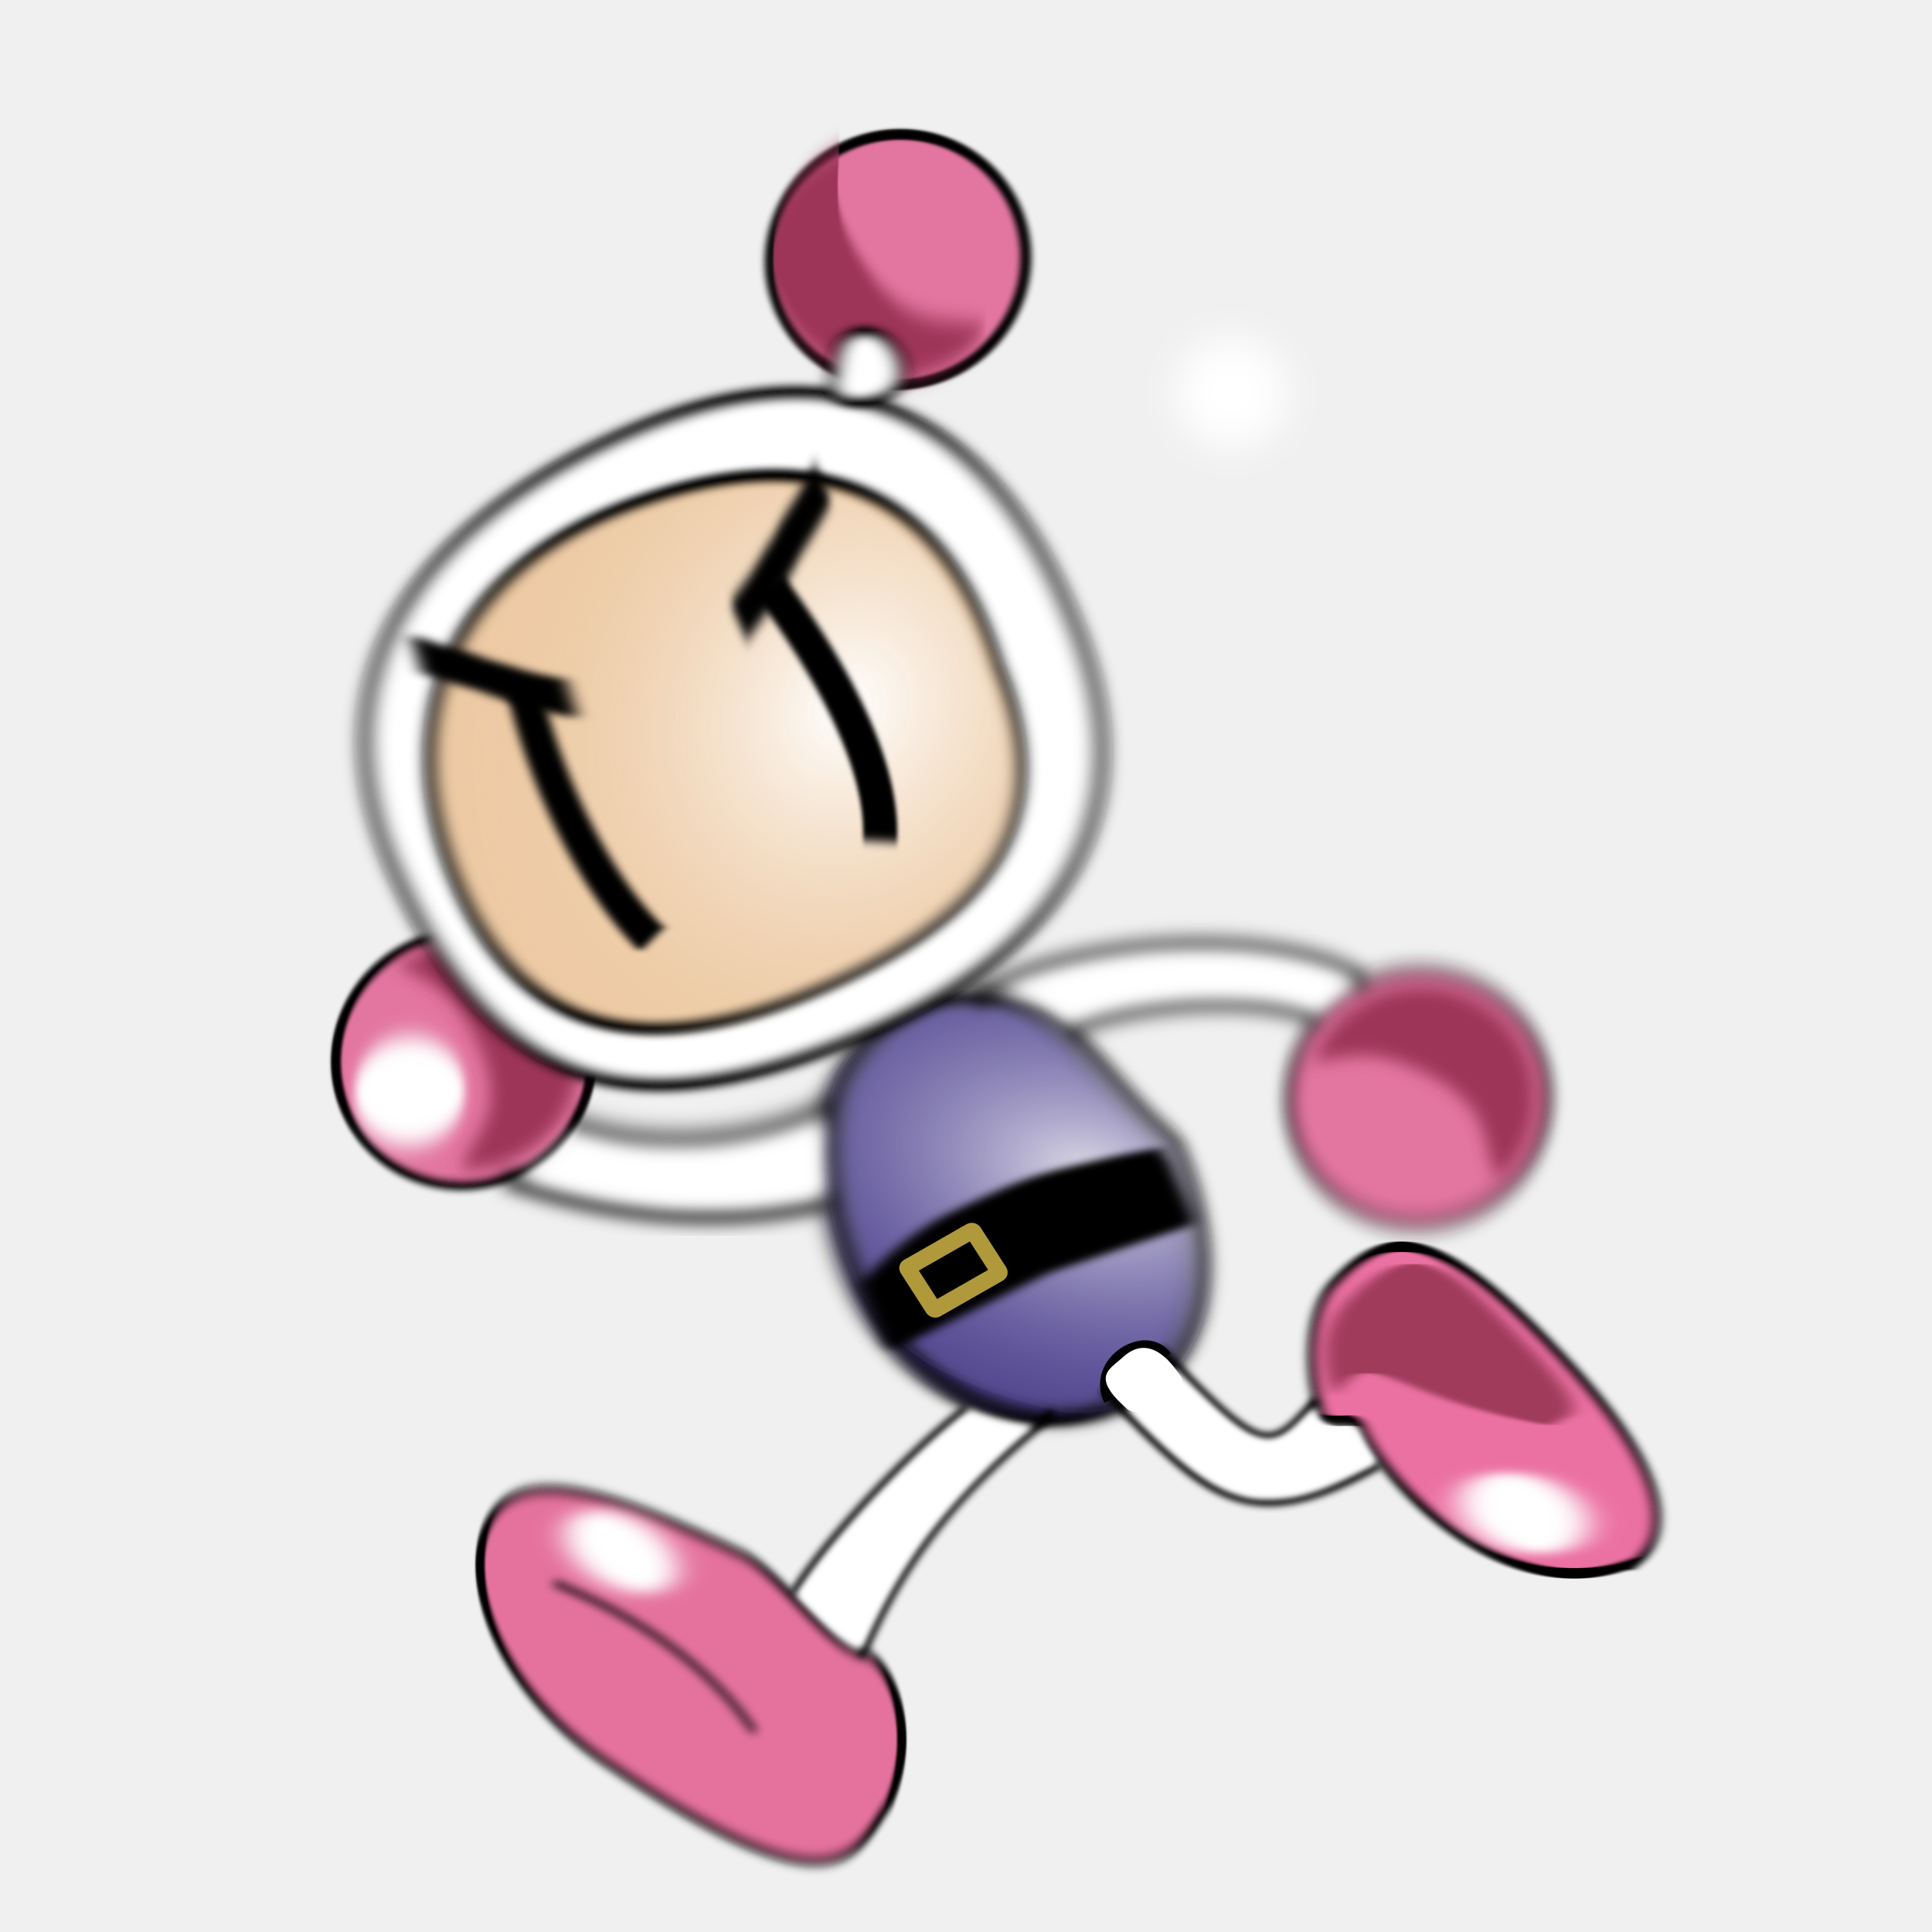
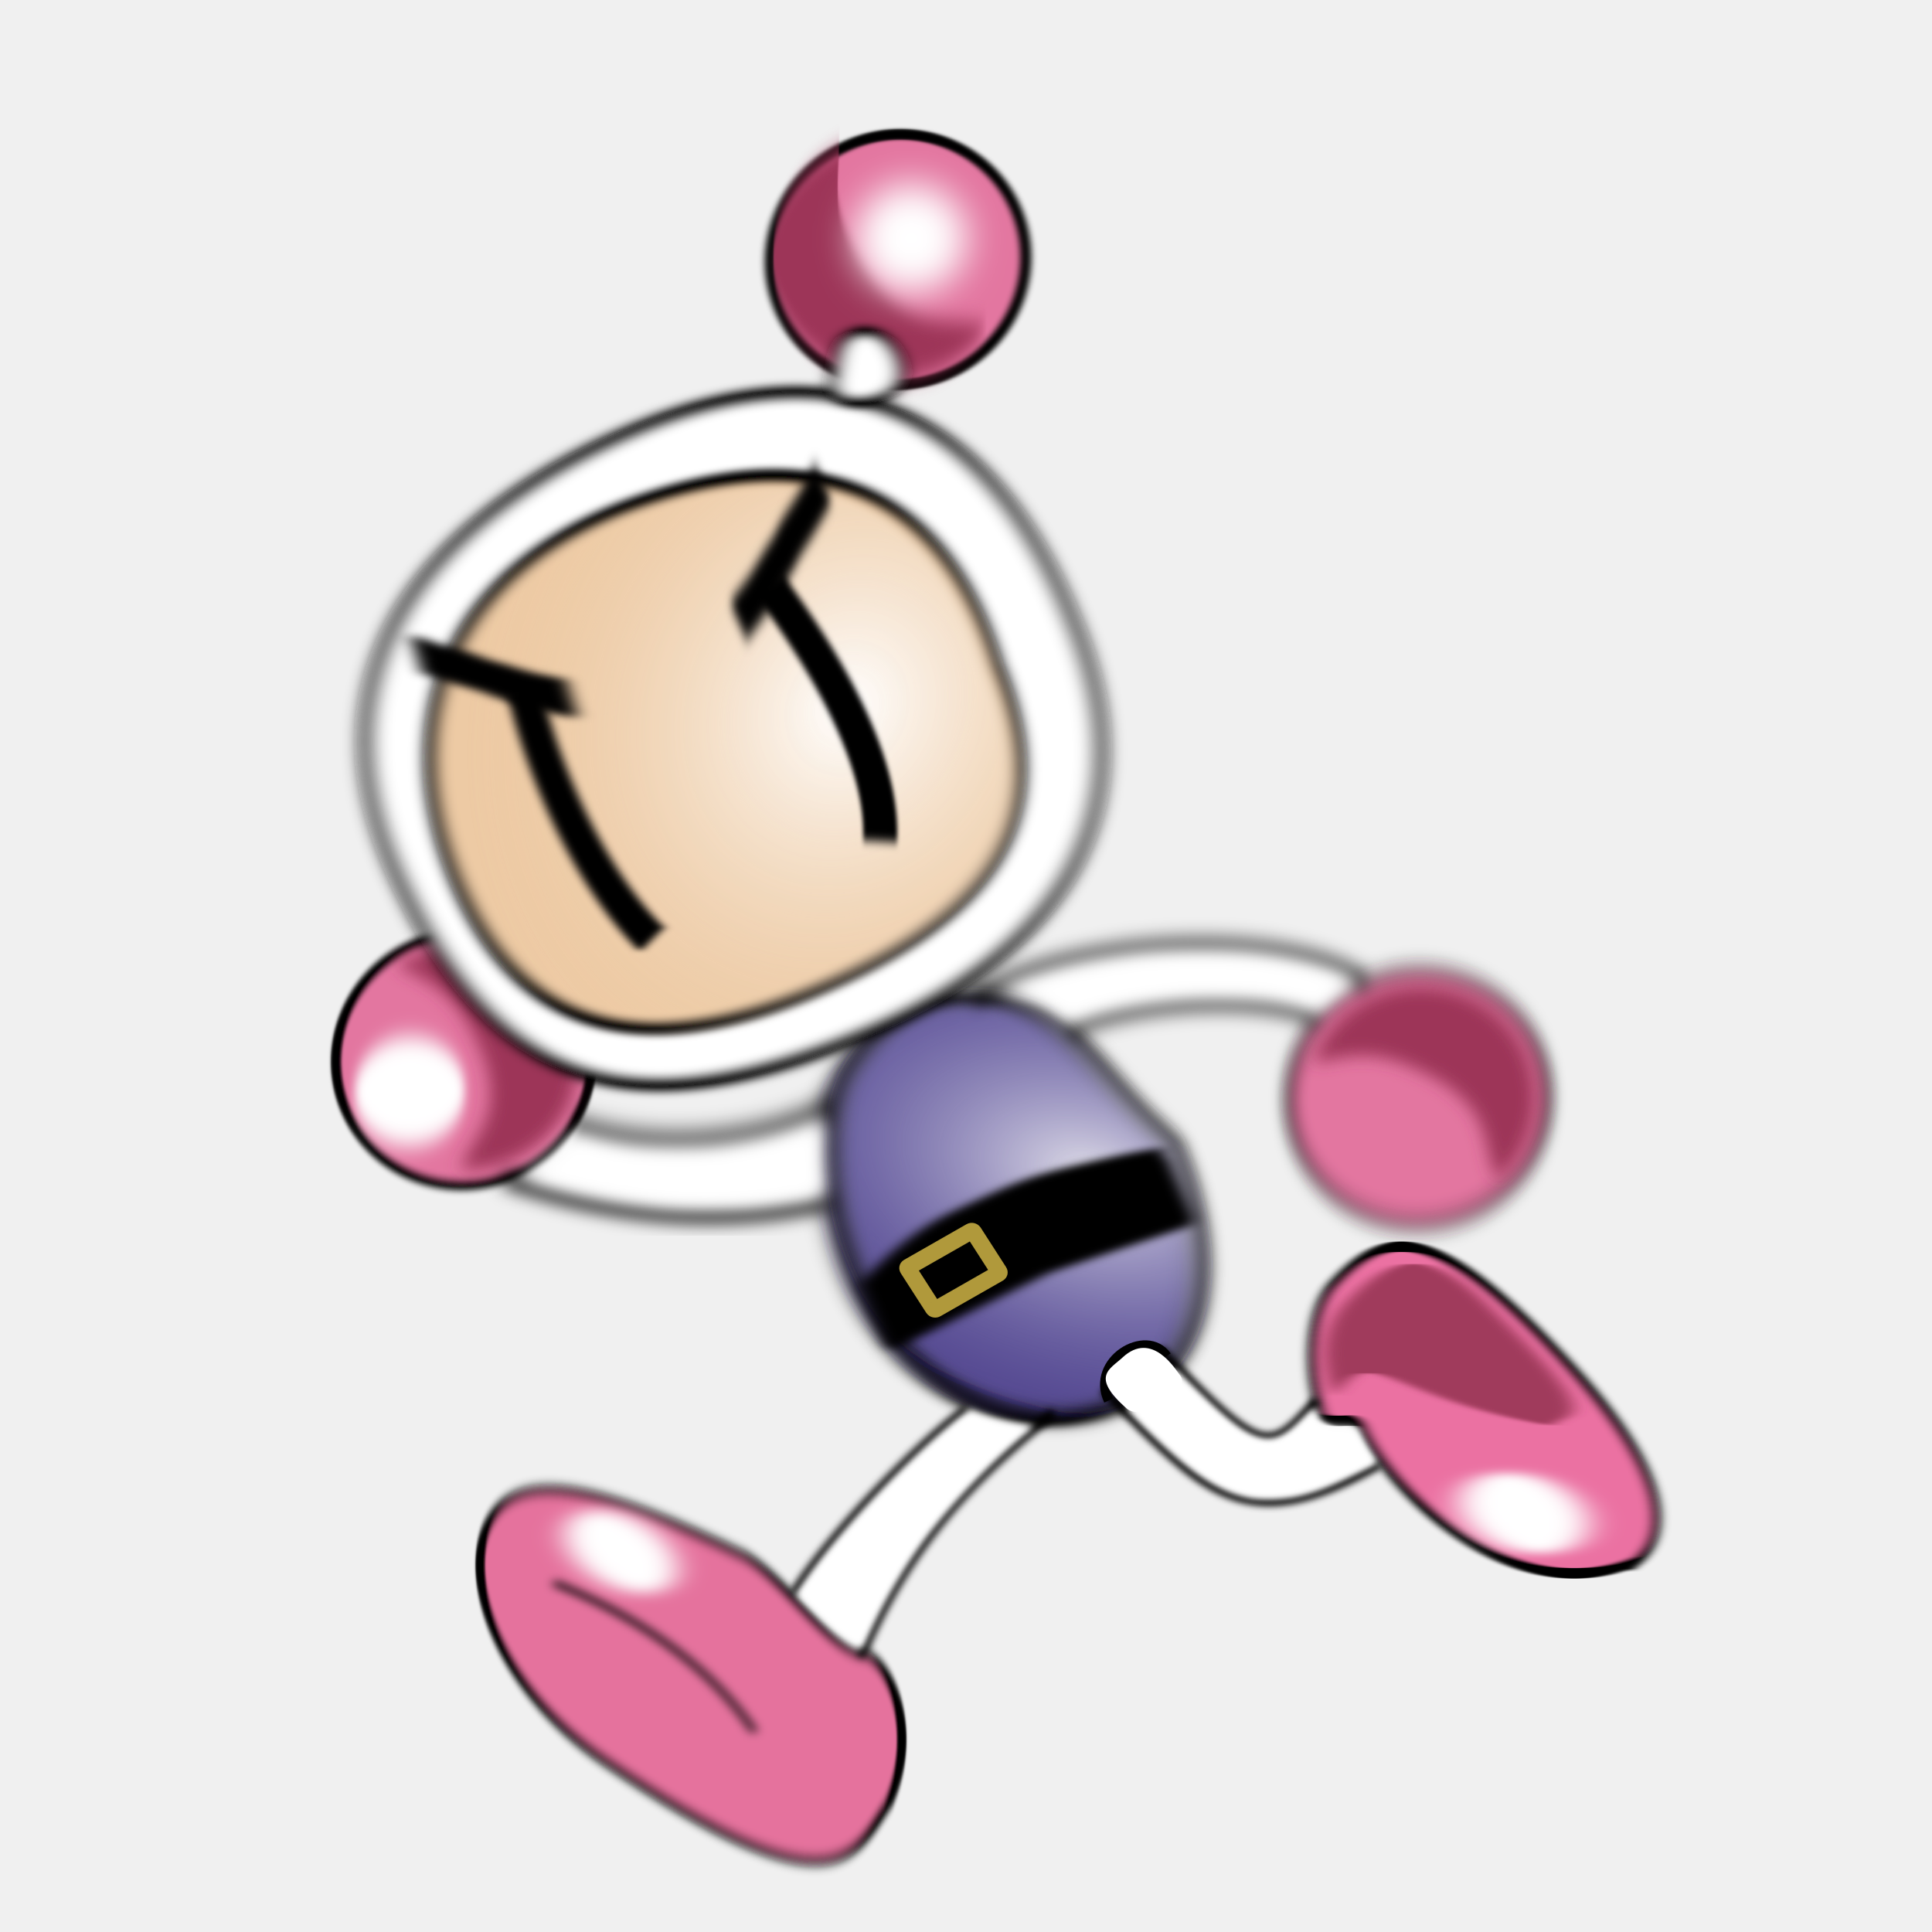
<svg xmlns="http://www.w3.org/2000/svg" xmlns:xlink="http://www.w3.org/1999/xlink" width="1000" height="1000" id="svg2" version="1.1">
  <defs id="defs4">
    <linearGradient id="linearGradient4253">
      <stop style="stop-color:#ffffff;stop-opacity:1" offset="0" id="stop4255" />
      <stop style="stop-color:#edcaa4;stop-opacity:0;" offset="1" id="stop4257" />
    </linearGradient>
    <linearGradient id="linearGradient4186">
      <stop style="stop-color:#f9f9f9;stop-opacity:0.845" offset="0" id="stop4188" />
      <stop style="stop-color:#807aba;stop-opacity:0;" offset="1" id="stop4190" />
    </linearGradient>
    <linearGradient id="linearGradient3873">
      <stop style="stop-color:#a94466;stop-opacity:1;" offset="0" id="stop3875" />
      <stop style="stop-color:#e4749f;stop-opacity:1" offset="1" id="stop3877" />
    </linearGradient>
    <radialGradient xlink:href="#linearGradient3873" id="radialGradient3879" cx="407.097" cy="617.589" fx="407.097" fy="617.589" r="306.125" gradientTransform="matrix(0.3063343,-0.541307,0.4530065,0.2563636,5.520523,727.2564)" gradientUnits="userSpaceOnUse" />
    <filter id="filter4072" x="-0.197" width="1.394" y="-0.178" height="1.357">
      <feGaussianBlur stdDeviation="4.602" id="feGaussianBlur4074" />
    </filter>
    <filter color-interpolation-filters="sRGB" id="filter4072-7" x="-0.197" width="1.394" y="-0.178" height="1.357">
      <feGaussianBlur stdDeviation="4.602" id="feGaussianBlur4074-5" />
    </filter>
    <filter id="filter4153">
      <feGaussianBlur stdDeviation="3.003" id="feGaussianBlur4155" />
    </filter>
    <radialGradient xlink:href="#linearGradient4186" id="radialGradient4192" cx="592.58" cy="573.171" fx="592.58" fy="573.171" r="67.287" gradientTransform="matrix(2.760862,0.8224559,-0.5363054,1.736483,-764.8724,-822.3343)" gradientUnits="userSpaceOnUse" />
    <filter id="filter4204" x="-0.038" width="1.077" y="-0.196" height="1.393">
      <feGaussianBlur stdDeviation="2.067" id="feGaussianBlur4206" />
    </filter>
    <filter id="filter4239">
      <feGaussianBlur stdDeviation="2.418" id="feGaussianBlur4241" />
    </filter>
    <radialGradient xlink:href="#linearGradient4253" id="radialGradient4259" cx="610.492" cy="479.802" fx="610.492" fy="479.802" r="136.882" gradientTransform="matrix(1.003227,-0.8993651,0.7786773,0.868595,-639.4899,581.705)" gradientUnits="userSpaceOnUse" />
    <filter id="filter4324" x="-0.117" width="1.234" y="-0.11" height="1.221">
      <feGaussianBlur stdDeviation="2.82" id="feGaussianBlur4326" />
    </filter>
    <filter id="filter4346" x="-0.267" width="1.534" y="-0.034" height="1.068">
      <feGaussianBlur stdDeviation="1.721" id="feGaussianBlur4348" />
    </filter>
    <filter color-interpolation-filters="sRGB" id="filter3936-0">
      <feGaussianBlur stdDeviation="1.057" id="feGaussianBlur3938-9" />
    </filter>
    <filter color-interpolation-filters="sRGB" id="filter3977-0">
      <feGaussianBlur stdDeviation="7.678" id="feGaussianBlur3979-9" />
    </filter>
    <filter color-interpolation-filters="sRGB" id="filter3867-9" x="-0.4" width="1.799" y="-0.41" height="1.821">
      <feGaussianBlur stdDeviation="17.837" id="feGaussianBlur3869-8" />
    </filter>
    <filter id="filter4552" x="-0.213" width="1.426" y="-0.213" height="1.426">
      <feGaussianBlur stdDeviation="2.677" id="feGaussianBlur4554" />
    </filter>
-     <filter id="filter4739">
-       <feGaussianBlur stdDeviation="1.379" id="feGaussianBlur4741" />
-     </filter>
    <filter id="filter4770">
      <feGaussianBlur stdDeviation="3.003" id="feGaussianBlur4772" />
-     </filter>
-     <filter color-interpolation-filters="sRGB" id="filter3683-0-8" x="-0.086" width="1.172" y="-0.198" height="1.396">
-       <feGaussianBlur stdDeviation="6.496" id="feGaussianBlur3685-1-6" />
-     </filter>
-     <filter color-interpolation-filters="sRGB" id="filter3740-0" x="-0.069" width="1.138" y="-0.158" height="1.317">
-       <feGaussianBlur stdDeviation="5.196" id="feGaussianBlur3742-1" />
    </filter>
    <filter id="filter3665-9" x="-0.25" width="1.5" y="-0.25" height="1.5" color-interpolation-filters="sRGB">
      <feGaussianBlur id="feGaussianBlur3667-5" result="result8" stdDeviation="5" />
      <feComposite id="feComposite3669-6" in2="result8" in="result8" operator="xor" result="result6" />
      <feDisplacementMap id="feDisplacementMap3671-6" in2="result6" result="result4" scale="100" yChannelSelector="A" xChannelSelector="A" in="result8" />
      <feComposite k4="0" k3="0" k2="0" id="feComposite3673-5" in2="result4" k1="1" in="result4" operator="arithmetic" result="result2" />
      <feComposite id="feComposite3675-5" in2="result8" operator="in" in="result2" result="fbSourceGraphic" />
-     </filter>
-     <filter color-interpolation-filters="sRGB" id="filter3683-9" x="-0.086" width="1.172" y="-0.198" height="1.396">
-       <feGaussianBlur stdDeviation="6.496" id="feGaussianBlur3685-3" />
    </filter>
    <linearGradient id="linearGradient2862-1">
      <stop style="stop-color:#cccccc;stop-opacity:1;" offset="0" id="stop2864-8" />
      <stop style="stop-color:#000000;stop-opacity:1" offset="1" id="stop2866-8" />
    </linearGradient>
    <linearGradient id="linearGradient3714">
      <stop style="stop-color:#e6e6e6;stop-opacity:1;" offset="0" id="stop3716" />
      <stop style="stop-color:#000000;stop-opacity:1" offset="1" id="stop3718" />
    </linearGradient>
    <linearGradient id="linearGradient3727">
      <stop style="stop-color:#ffffff;stop-opacity:1;" offset="0" id="stop3729" />
      <stop style="stop-color:#ffffff;stop-opacity:0;" offset="1" id="stop3731" />
    </linearGradient>
    <linearGradient xlink:href="#linearGradient2862-1" id="linearGradient5474" gradientUnits="userSpaceOnUse" gradientTransform="matrix(0.2775035,0,0,0.2775035,647.3988,-276.5454)" x1="510.79" y1="-269.706" x2="712.008" y2="-303.294" />
    <linearGradient xlink:href="#linearGradient3727" id="linearGradient5476" gradientUnits="userSpaceOnUse" gradientTransform="matrix(0.1933357,0,0,0.1588646,425.8682,271.1507)" x1="614.286" y1="21.85" x2="614.286" y2="772.409" />
    <radialGradient xlink:href="#linearGradient3714" id="radialGradient5478" gradientUnits="userSpaceOnUse" gradientTransform="matrix(0.4259319,0.6678521,-0.8559556,0.4897255,520.0713,-85.16546)" cx="404.224" cy="336.488" fx="404.224" fy="336.488" r="351.429" />
-     <filter id="filter5480">
-       <feGaussianBlur stdDeviation="17.101" id="feGaussianBlur5482" />
-     </filter>
-     <filter id="filter5488">
-       <feGaussianBlur stdDeviation="1.093" id="feGaussianBlur5490" />
-     </filter>
-     <filter id="filter5492">
-       <feGaussianBlur stdDeviation="1.407" id="feGaussianBlur5494" />
-     </filter>
    <filter id="filter3827">
      <feGaussianBlur stdDeviation="2.634" id="feGaussianBlur3829" />
    </filter>
    <filter color-interpolation-filters="sRGB" id="filter4346-7" x="-0.267" width="1.534" y="-0.034" height="1.068">
      <feGaussianBlur stdDeviation="1.721" id="feGaussianBlur4348-2" />
    </filter>
    <filter color-interpolation-filters="sRGB" id="filter4324-3" x="-0.117" width="1.234" y="-0.11" height="1.221">
      <feGaussianBlur stdDeviation="2.82" id="feGaussianBlur4326-3" />
    </filter>
    <filter id="filter4380">
      <feGaussianBlur stdDeviation="4.352" id="feGaussianBlur4382" />
    </filter>
    <filter id="filter4384">
      <feGaussianBlur stdDeviation="3.226" id="feGaussianBlur4386" />
    </filter>
    <filter id="filter4388" x="-0.091" width="1.182" y="-0.105" height="1.209">
      <feGaussianBlur stdDeviation="4.352" id="feGaussianBlur4390" />
    </filter>
    <filter id="filter4392">
      <feGaussianBlur stdDeviation="3.514" id="feGaussianBlur4394" />
    </filter>
    <filter id="filter4396" x="-0.181" width="1.363" y="-0.185" height="1.37">
      <feGaussianBlur stdDeviation="8.072" id="feGaussianBlur4398" />
    </filter>
    <filter id="filter4400" x="-0.112" width="1.223" y="-0.092" height="1.184">
      <feGaussianBlur stdDeviation="4.352" id="feGaussianBlur4402" />
    </filter>
    <filter id="filter4408">
      <feGaussianBlur stdDeviation="1.057" id="feGaussianBlur4410" />
    </filter>
    <filter id="filter4416">
      <feGaussianBlur stdDeviation="1.869" id="feGaussianBlur4418" />
    </filter>
    <filter id="filter4420">
      <feGaussianBlur stdDeviation="1.596" id="feGaussianBlur4422" />
    </filter>
    <filter id="filter4448">
      <feGaussianBlur stdDeviation="1.969" id="feGaussianBlur4450" />
    </filter>
    <filter id="filter4452">
      <feGaussianBlur stdDeviation="1.969" id="feGaussianBlur4454" />
    </filter>
    <filter id="filter4456">
      <feGaussianBlur stdDeviation="1.969" id="feGaussianBlur4458" />
    </filter>
    <filter id="filter4472">
      <feGaussianBlur stdDeviation="1.66" id="feGaussianBlur4474" />
    </filter>
    <filter id="filter4476">
      <feGaussianBlur stdDeviation="1.66" id="feGaussianBlur4478" />
    </filter>
    <filter id="filter4480">
      <feGaussianBlur stdDeviation="1.66" id="feGaussianBlur4482" />
    </filter>
    <filter id="filter4484" x="-0.052" width="1.104" y="-0.392" height="1.785">
      <feGaussianBlur stdDeviation="3.486" id="feGaussianBlur4486" />
    </filter>
    <filter id="filter4488" x="-0.057" width="1.115" y="-0.297" height="1.593">
      <feGaussianBlur stdDeviation="4.391" id="feGaussianBlur4490" />
    </filter>
    <filter id="filter4492" x="-0.082" width="1.165" y="-0.761" height="2.523">
      <feGaussianBlur stdDeviation="3.735" id="feGaussianBlur4494" />
    </filter>
    <filter id="filter4496" x="-0.062" width="1.125" y="-0.559" height="2.119">
      <feGaussianBlur stdDeviation="4.391" id="feGaussianBlur4498" />
    </filter>
    <filter id="filter4500" x="-0.075" width="1.15" y="-0.57" height="2.141">
      <feGaussianBlur stdDeviation="3.141" id="feGaussianBlur4502" />
    </filter>
    <filter id="filter4504" x="-0.067" width="1.135" y="-0.231" height="1.461">
      <feGaussianBlur stdDeviation="4.391" id="feGaussianBlur4506" />
    </filter>
  </defs>
  <g id="layer1" transform="translate(0,-52.36218)">
-     <path transform="matrix(1.150649,-0.4580909,-0.4580909,-1.150649,74.30336,1463.692)" d="m 435.714,597.857 a 53.571,52.143 0 1 1 -107.143,0 53.571,52.143 0 1 1 107.143,0 z" id="path3830" style="fill:#e376a0;fill-opacity:1;stroke:#000000;stroke-width:4.551;stroke-miterlimit:4;stroke-opacity:1;stroke-dasharray:none;filter:url(#filter4408)" />
+     <path transform="matrix(1.150649,-0.4580909,-0.4580909,-1.150649,74.30336,1463.692)" d="m 435.714,597.857 c 0,28.798 -23.985,52.143 -53.571,52.143 -29.587,0 -53.571,-23.345 -53.571,-52.143 0,-28.798 23.985,-52.143 53.571,-52.143 29.587,0 53.571,23.345 53.571,52.143 z" id="path3830" style="fill:#e376a0;fill-opacity:1;stroke:#000000;stroke-width:4.551;stroke-miterlimit:4;stroke-opacity:1;stroke-dasharray:none;filter:url(#filter4408)" />
    <path style="fill:#9d3558;fill-opacity:1;stroke:none;filter:url(#filter4400)" d="m 238.492,657.799 c 34.017,0.258 60.94,-24.989 60.133,-56.389 -0.807,-31.401 -29.037,-57.066 -63.055,-57.323 -10.812,-0.082 -21.366,2.465 -30.601,7.384 20.785,11.459 32.328,14.692 45.768,49.22 10.07,30.807 -6.052,38.922 -12.245,57.109 z" id="path3930-0" />
-     <path style="fill:#ffffff;fill-opacity:1;stroke:none;filter:url(#filter4396)" id="path3845" d="m 435.714,597.857 a 53.571,52.143 0 1 1 -107.143,0 53.571,52.143 0 1 1 107.143,0 z" transform="matrix(0.5009277,-0.1994269,-0.1994269,-0.5009277,139.897,992.9394)" />
+     <path style="fill:#ffffff;fill-opacity:1;stroke:none;filter:url(#filter4396)" id="path3845" d="m 435.714,597.857 c 0,28.798 -23.985,52.143 -53.571,52.143 -29.587,0 -53.571,-23.345 -53.571,-52.143 0,-28.798 23.985,-52.143 53.571,-52.143 29.587,0 53.571,23.345 53.571,52.143 z" transform="matrix(0.5009277,-0.1994269,-0.1994269,-0.5009277,139.897,992.9394)" />
    <path style="fill:#e5729d;fill-opacity:1;stroke:#000000;stroke-width:4.63;stroke-linecap:butt;stroke-linejoin:miter;stroke-miterlimit:4;stroke-opacity:1;stroke-dasharray:none;stroke-dashoffset:0;filter:url(#filter4416)" d="m 310.899,970.983 c 0,29.045 9.879,58.601 -122.382,57.378 -65,-0.601 -108.183,-37.496 -108.183,-66.541 0,-29.045 44.377,-40.677 107.567,-49.753 20.45,-2.937 58.523,14.166 74.56,7.105 10.078,-4.437 41.456,13.451 48.438,51.81 z" id="path4043" transform="matrix(0.9110924,0.6077101,-0.6077101,0.9110924,766.518,-87.91685)" />
    <path style="fill:#eb71a2;fill-opacity:1;stroke:#000000;stroke-width:5;stroke-miterlimit:4;stroke-opacity:1;filter:url(#filter4420)" d="m 1531.8,930.481 c 1.575,11.706 -2.237,39.395 -85.767,46.12 -94.23,7.586 -109.602,-10.43 -109.602,-46.972 0,-21.191 24.768,-43.568 38.859,-50.289 9.244,0.255 10.104,12.378 18.639,8.616 25.058,-11.043 110.132,-17.949 137.87,42.525 z" id="path4082" transform="matrix(0.7936625,0.7396225,0.7396225,-0.7936625,-1057.185,465.9009)" />
    <path style="fill:#a03b5b;fill-opacity:1;stroke:none;filter:url(#filter4153)" d="m 1452.825,953.905 c 1.575,11.706 20.491,20.536 -63.288,22.433 -37.802,0.856 -53.106,-10.167 -53.106,-46.709 0,-21.191 13.515,-31.709 27.606,-38.43 -4.301,33.556 18.896,16.746 88.788,62.707 z" id="path4082-4" transform="matrix(0.7619337,0.7100542,0.7100542,-0.7619337,-981.3985,485.593)" />
    <path transform="matrix(1.337623,-0.5595241,0.4995111,1.151814,-536.6018,320.9326)" style="fill:#554991;fill-opacity:1;stroke:#000000;stroke-width:4.789;stroke-miterlimit:4;stroke-opacity:1;filter:url(#filter4384)" d="m 632.596,588.34 c 0,49.931 -18.752,91.442 -55.294,91.442 -36.542,0 -66.903,-40.484 -66.165,-90.409 0.485,-32.848 13.25,-66.205 23.942,-76.809 6.488,-6.434 25.856,-19.703 42.223,-14.633 44.196,13.69 36.328,46.782 55.294,90.409 z" id="path4157" />
    <path id="path4184" d="m 606.288,642.616 c 24.941,57.512 20.593,115.816 -28.286,136.262 -48.879,20.446 -109.713,-9.197 -133.664,-67.113 -15.759,-38.107 -15.347,-83.67 -6.341,-101.865 5.465,-11.041 24.744,-37.161 49.168,-40.479 65.956,-8.96 71.961,33.558 119.122,73.196 z" style="fill:url(#radialGradient4192);fill-opacity:1;stroke:#000000;stroke-width:6.461;stroke-miterlimit:4;stroke-opacity:1;filter:url(#filter4380)" />
    <path transform="matrix(1.230063,-0.5145323,0.6257458,1.442896,-571.448,26.19205)" style="fill:#000000;fill-opacity:1;stroke:none;filter:url(#filter4204)" d="m 496.079,653.606 c 0,0 20.57,-8.277 40.598,-9.091 31.678,-1.288 34.741,-0.964 60.126,2.703 40.135,5.798 22.832,6.388 22.832,6.388 1.59,0 2.87,1.28 2.87,2.87 l 0,19.511 c 0,1.59 -1.28,2.87 -2.87,2.87 l -57.345,-3.536 -66.211,3.536 c -1.59,0 -2.87,-1.28 -2.87,-2.87 l 0,-19.511 c 0,-1.59 1.28,-2.87 2.87,-2.87 z" id="rect4194" />
    <rect style="opacity:0.69;fill:none;stroke:#ffdd55;stroke-width:8.619;stroke-miterlimit:4;stroke-opacity:1;stroke-dasharray:none" id="rect4211" width="39.004" height="26.109" x="11.883" y="849.262" ry="0.878" transform="matrix(0.8684605,-0.4957585,0.5407041,0.8412129,0,0)" />
    <path style="fill:#ffffff;fill-opacity:1;stroke:#000000;stroke-width:6.584;stroke-linecap:butt;stroke-linejoin:miter;stroke-miterlimit:4;stroke-opacity:1;stroke-dasharray:none;stroke-dashoffset:0;filter:url(#filter4770)" d="m 452.257,454.388 c 0,85.464 -56.837,127.9 -147.993,131.267 -109.401,4.041 -162.432,-30.79 -168.196,-139.348 -5.504,-103.677 78.018,-142.026 169.206,-144.399 116.472,-3.03 146.982,71.057 146.982,152.48 z" id="path4225" transform="matrix(1.096982,-0.4228081,0.4228081,1.096982,-131.7768,72.27235)" />
    <path style="fill:#edcaa4;fill-opacity:1;stroke:#000000;stroke-width:6.57;stroke-linecap:butt;stroke-linejoin:miter;stroke-miterlimit:4;stroke-opacity:1;stroke-dashoffset:0;filter:url(#filter4239)" d="m 414.288,455.159 c 2.02,79.394 -50.001,102.352 -126.544,104.826 -93.756,3.03 -128.565,-39.574 -128.565,-105.836 0,-66.262 40.87,-124.019 132.605,-121.999 76.565,1.686 128.564,34.523 122.504,123.009 z" id="path4232" transform="matrix(1.096982,-0.4228081,0.4228081,1.096982,-131.7768,72.27235)" />
    <path id="path4251" d="m 411.003,458.444 c 2.02,79.394 -50.001,102.352 -126.544,104.826 -93.756,3.03 -128.565,-39.574 -128.565,-105.836 0,-66.262 40.87,-124.019 132.605,-121.999 76.565,1.686 128.564,34.523 122.504,123.009 z" style="fill:url(#radialGradient4259);fill-opacity:1;stroke:none;filter:url(#filter4239)" transform="matrix(1.096982,-0.4228081,0.4228081,1.096982,-131.7768,72.27235)" />
    <path style="fill:#000000;fill-opacity:1;stroke:none;filter:url(#filter4324)" id="path4310" d="m 178.596,349.815 c 3.362,2.845 6.706,5.708 10.137,8.468 2.689,2.259 5.539,4.308 8.398,6.342 1.613,1.23 3.269,2.416 4.844,3.694 1.698,1.486 3.157,3.213 4.948,4.591 1.649,1.272 3.318,2.504 5.047,3.666 1.547,1.183 3.049,2.421 4.555,3.654 1.896,1.347 3.696,2.816 5.519,4.257 1.769,1.424 3.76,2.523 5.677,3.727 1.455,1.073 3.013,1.983 4.556,2.92 1.016,0.685 2.058,1.32 3.116,1.937 0,0 -1.029,17.99 -1.029,17.99 l 0,0 c -0.983,-0.703 -2.131,-1.128 -3.029,-1.962 -1.588,-0.875 -3.221,-1.759 -4.611,-2.921 -1.979,-1.209 -3.968,-2.421 -5.847,-3.785 -1.881,-1.383 -3.585,-3.003 -5.591,-4.218 -1.478,-1.226 -2.988,-2.395 -4.446,-3.64 -1.628,-1.285 -3.506,-2.25 -5.02,-3.698 -1.937,-1.265 -3.479,-2.941 -5.126,-4.552 -1.475,-1.358 -3.173,-2.434 -4.674,-3.763 -2.904,-2.076 -5.742,-4.256 -8.495,-6.531 -3.356,-2.734 -6.666,-5.522 -10.045,-8.227 0,0 1.115,-17.947 1.115,-17.947 z" transform="matrix(1.096982,-0.4228081,0.4228081,1.096982,-131.7768,72.27235)" />
    <path style="fill:none;stroke:#000000;stroke-width:15;stroke-linecap:butt;stroke-linejoin:miter;stroke-miterlimit:4;stroke-opacity:1;stroke-dasharray:none;filter:url(#filter4346)" d="m 216.589,391.54 c -5.501,42.469 -1.299,90.16 13.132,122.228" id="path4336" transform="matrix(1.096982,-0.4228081,0.4228081,1.096982,-131.7768,72.27235)" />
-     <path transform="matrix(1.155618,-0.4454082,0.4454082,1.155618,-243.0602,-333.9837)" d="m 435.714,597.857 a 53.571,52.143 0 1 1 -107.143,0 53.571,52.143 0 1 1 107.143,0 z" id="path3830-9" style="fill:#e376a0;fill-opacity:1;stroke:#000000;stroke-width:4.551;stroke-miterlimit:4;stroke-opacity:1;stroke-dasharray:none;filter:url(#filter3936-0)" />
+     <path transform="matrix(1.155618,-0.4454082,0.4454082,1.155618,-243.0602,-333.9837)" d="m 435.714,597.857 c 0,28.798 -23.985,52.143 -53.571,52.143 -29.587,0 -53.571,-23.345 -53.571,-52.143 0,-28.798 23.985,-52.143 53.571,-52.143 29.587,0 53.571,23.345 53.571,52.143 z" id="path3830-9" style="fill:#e376a0;fill-opacity:1;stroke:#000000;stroke-width:4.551;stroke-miterlimit:4;stroke-opacity:1;stroke-dasharray:none;filter:url(#filter3936-0)" />
    <path transform="matrix(0.363052,0.2582432,-0.3098201,0.4664457,47.66456,-282.6056)" style="fill:#9d3558;fill-opacity:1;stroke:none;filter:url(#filter3977-0)" d="m 1492.857,254.286 c 0,60.751 -61.721,110 -137.857,110 -76.136,0 -137.857,-49.249 -137.857,-110 0,-19.309 6.37,-38.278 18.469,-55 27.407,36.601 35.036,57.071 118.522,79.493 74.526,16.573 94.502,-12.596 138.723,-24.493 z" id="path3930-0-3" />
-     <path style="fill:#ffffff;fill-opacity:1;stroke:none;filter:url(#filter3867-9)" id="path3845-7" d="m 435.714,597.857 a 53.571,52.143 0 1 1 -107.143,0 53.571,52.143 0 1 1 107.143,0 z" transform="matrix(0.5391657,0,0,0.5391657,431.3606,-66.61786)" />
+     <path style="fill:#ffffff;fill-opacity:1;stroke:none;filter:url(#filter3867-9)" id="path3845-7" d="m 435.714,597.857 a 53.571,52.143 0 1 1 -107.143,0 53.571,52.143 0 1 1 107.143,0 z" transform="matrix(0.5391657,0,0,0.5391657,265.6463,-146.6179)" />
    <path style="fill:#ffffff;fill-opacity:1;stroke:#000000;stroke-width:5;stroke-miterlimit:4;stroke-opacity:1;stroke-dasharray:none;filter:url(#filter4552)" d="m 422.408,313.485 c 0,8.647 -4.511,13.637 -12.88,13.637 -8.368,0 -22.775,-4.044 -15.152,-15.657 3.836,-5.844 6.242,-13.459 14.142,-14.395 8.31,-0.984 13.89,7.768 13.89,16.415 z" id="path4513" transform="matrix(1.096982,-0.4228081,0.4228081,1.096982,-131.7768,72.27235)" />
-     <path transform="matrix(1.221119,-0.2066619,-0.2066619,-1.221119,390.9794,1430.01)" d="m 435.714,597.857 a 53.571,52.143 0 1 1 -107.143,0 53.571,52.143 0 1 1 107.143,0 z" id="path3830-2" style="fill:#e376a0;fill-opacity:1;stroke:#000000;stroke-width:4.551;stroke-miterlimit:4;stroke-opacity:1;stroke-dasharray:none;filter:url(#filter4392)" />
+     <path transform="matrix(1.221119,-0.2066619,-0.2066619,-1.221119,390.9794,1430.01)" d="m 435.714,597.857 c 0,28.798 -23.985,52.143 -53.571,52.143 -29.587,0 -53.571,-23.345 -53.571,-52.143 0,-28.798 23.985,-52.143 53.571,-52.143 29.587,0 53.571,23.345 53.571,52.143 z" id="path3830-2" style="fill:#e376a0;fill-opacity:1;stroke:#000000;stroke-width:4.551;stroke-miterlimit:4;stroke-opacity:1;stroke-dasharray:none;filter:url(#filter4392)" />
    <path style="fill:#9d3558;fill-opacity:1;stroke:none;filter:url(#filter4388)" d="m 774.704,663.188 c 24.334,-20.935 26.517,-57.026 4.877,-80.61 -21.64,-23.584 -58.91,-25.731 -83.244,-4.796 -7.734,6.654 -13.522,15.164 -16.78,24.675 22.45,-4.123 32.818,-8.815 65.528,9.319 27.821,17.374 21.815,33.614 29.619,51.411 z" id="path3930-0-7" />
    <path style="fill:none;stroke:#000000;stroke-width:7.109;stroke-linecap:butt;stroke-linejoin:miter;stroke-miterlimit:4;stroke-opacity:1;stroke-dasharray:none;filter:url(#filter4496)" d="m 260.848,662.547 c 78.683,27.66 138.586,18.657 168.887,11.602" id="path4616" />
    <path style="fill:none;stroke:#000000;stroke-width:5;stroke-linecap:butt;stroke-linejoin:miter;stroke-miterlimit:4;stroke-opacity:1;stroke-dasharray:none;filter:url(#filter4500)" d="m 170.108,634.95 c 25.837,-21.126 68.342,-34.094 97.982,-31.271" id="path4644" transform="matrix(1.20917,-0.5553542,-0.481389,-1.394959,397.2961,1615.486)" />
    <path style="fill:none;stroke:#000000;stroke-width:5;stroke-linecap:butt;stroke-linejoin:miter;stroke-miterlimit:4;stroke-opacity:1;stroke-dasharray:none;filter:url(#filter4492)" d="m 353.683,569.629 c 34.93,9.021 91.499,-0.469 108.079,-13.365" id="path4743" transform="matrix(1.159159,-0.1961759,-0.1961759,-1.159159,255.2807,1314.634)" />
    <path style="fill:none;stroke:#000000;stroke-width:4.666;stroke-linecap:butt;stroke-linejoin:miter;stroke-miterlimit:4;stroke-opacity:1;stroke-dasharray:none;filter:url(#filter4484)" d="m 556.978,570.941 c 49.222,18.772 132.924,5.523 160.215,-20.392" id="path4745" transform="matrix(1.242098,-0.2102124,-0.2102124,-1.242098,-68.03503,1395.178)" />
    <path style="fill:none;stroke:#000000;stroke-width:3;stroke-linecap:butt;stroke-linejoin:miter;stroke-miterlimit:4;stroke-opacity:1;stroke-dasharray:none;filter:url(#filter3827)" d="m 181.915,725.391 c 40.886,20.195 77.247,49.901 97.143,85.714" id="path3049" transform="matrix(0.9964973,-0.0836253,0.0836253,0.9964973,44.6719,163.9549)" />
    <path style="fill:#000000;fill-opacity:1;stroke:none;filter:url(#filter4324-3)" id="path4310-7" d="m 178.596,349.815 c 3.362,2.845 6.706,5.708 10.137,8.468 2.689,2.259 5.539,4.308 8.398,6.342 1.613,1.23 3.269,2.416 4.844,3.694 1.698,1.486 3.157,3.213 4.948,4.591 1.649,1.272 3.318,2.504 5.047,3.666 1.547,1.183 3.049,2.421 4.555,3.654 1.896,1.347 3.696,2.816 5.519,4.257 1.769,1.424 3.76,2.523 5.677,3.727 1.455,1.073 3.013,1.983 4.556,2.92 1.016,0.685 2.058,1.32 3.116,1.937 0,0 -1.029,17.99 -1.029,17.99 l 0,0 c -0.983,-0.703 -2.131,-1.128 -3.029,-1.962 -1.588,-0.875 -3.221,-1.759 -4.611,-2.921 -1.979,-1.209 -3.968,-2.421 -5.847,-3.785 -1.881,-1.383 -3.585,-3.003 -5.591,-4.218 -1.478,-1.226 -2.988,-2.395 -4.446,-3.64 -1.628,-1.285 -3.506,-2.25 -5.02,-3.698 -1.937,-1.265 -3.479,-2.941 -5.126,-4.552 -1.475,-1.358 -3.173,-2.434 -4.674,-3.763 -2.904,-2.076 -5.742,-4.256 -8.495,-6.531 -3.356,-2.734 -6.666,-5.522 -10.045,-8.227 0,0 1.115,-17.947 1.115,-17.947 z" transform="matrix(-1.096982,0.4228081,0.4228081,1.096982,469.7732,-166.538)" />
    <path style="fill:none;stroke:#000000;stroke-width:15;stroke-linecap:butt;stroke-linejoin:miter;stroke-miterlimit:4;stroke-opacity:1;stroke-dasharray:none;filter:url(#filter4346-7)" d="m 216.589,391.54 c -11.576,42.469 -19.526,91.375 -5.095,123.444" id="path4336-3" transform="matrix(-1.096982,0.4228081,0.4228081,1.096982,469.7732,-166.538)" />
    <path style="fill:#ffffff;fill-opacity:1;stroke:none;filter:url(#filter4504)" d="m 348.234,676.985 c -23.111,-1.482 -52.667,-7.158 -74.936,-14.39 l -3.215,-1.044 3.973,-2.295 c 7.947,-4.591 15.523,-11.103 20.455,-17.585 l 1.96,-2.576 5.426,1.642 c 7.694,2.328 16.345,4.194 25.124,5.421 10.418,1.455 35.305,1.558 45.962,0.19 18.479,-2.373 36.264,-7.119 49.244,-13.141 2.083,-0.966 3.846,-1.698 3.918,-1.626 0.072,0.072 -0.099,3.945 -0.38,8.607 -0.366,6.077 -0.344,11.139 0.079,17.885 0.325,5.175 0.61,10.192 0.634,11.15 l 0.043,1.742 -4.293,0.895 c -8.049,1.678 -23.469,3.915 -32.325,4.691 -7.975,0.699 -33.421,0.965 -41.669,0.436 l -10e-6,0 z" id="path4326" />
    <path style="fill:#ffffff;fill-opacity:1;stroke:none;filter:url(#filter4488)" d="m 552.942,580.84 c -0.706,-1.143 -8.672,-6.304 -13.297,-8.616 -6.055,-3.026 -9.936,-4.373 -16.763,-5.816 l -5.261,-1.112 5.261,-2.189 c 19.387,-8.067 43.256,-13.663 70.416,-16.51 10.904,-1.143 41.85,-1.299 52.275,-0.264 15.411,1.53 29.223,4.288 40.877,8.161 5.518,1.834 13.699,5.431 14.822,6.517 0.216,0.209 -0.748,1 -2.142,1.759 -3.487,1.898 -9.773,6.62 -13.691,10.285 -3.089,2.89 -3.335,3.02 -4.528,2.395 -4.06,-2.127 -14.871,-4.787 -24.742,-6.086 -8.452,-1.113 -32.836,-1.55 -42.751,-0.767 -21.064,1.664 -38.551,5.028 -52.698,10.137 -7.62,2.752 -7.413,2.697 -7.778,2.106 z" id="path4328" />
    <path style="fill:none;stroke:#000000;stroke-width:5;stroke-linecap:butt;stroke-linejoin:miter;stroke-miterlimit:4;stroke-opacity:1;stroke-dasharray:none;filter:url(#filter4448)" d="m 500.857,781.577 c -26.61,19.634 -72.311,67.177 -89.903,95.964" id="path4330" />
    <path style="fill:none;stroke:#000000;stroke-width:5;stroke-linecap:butt;stroke-linejoin:miter;stroke-miterlimit:4;stroke-opacity:1;stroke-dasharray:none;filter:url(#filter4452)" d="m 545.288,783.613 c -47.818,37.737 -77.832,73.577 -99.892,126.156" id="path4332" />
    <path style="fill:none;stroke:#000000;stroke-width:5;stroke-linecap:butt;stroke-linejoin:miter;stroke-miterlimit:4;stroke-opacity:1;stroke-dasharray:none;filter:url(#filter4476)" d="m 571.027,771.475 c 14.312,14.118 27.328,27.574 40.143,38.338 30.468,25.593 55.506,26.681 102.656,0.254" id="path4334" />
    <path style="fill:none;stroke:#000000;stroke-width:5;stroke-linecap:butt;stroke-linejoin:miter;stroke-miterlimit:4;stroke-opacity:1;stroke-dasharray:none;filter:url(#filter4472)" d="m 600.322,750.864 c 53.627,56.81 57.065,54.001 81.288,26.299" id="path4339" />
    <path style="fill:#ffffff;fill-opacity:1;stroke:none;filter:url(#filter4456)" d="m 441.709,903.848 c -4.913,-2.606 -11.419,-8.117 -21.192,-17.949 l -8.407,-8.458 4.309,-6.315 c 16.862,-24.711 52.031,-62.14 78.85,-83.919 4.258,-3.458 6.726,-5.007 7.5,-4.707 10.309,3.982 18.342,6.117 29.56,7.857 l 2.692,0.418 -2.335,1.897 c -17.971,14.603 -39.632,37.082 -53.572,55.597 -10.515,13.965 -21.827,33.095 -29.424,49.758 -1.925,4.223 -3.722,7.679 -3.992,7.679 -0.27,0 -2.066,-0.835 -3.99,-1.856 z" id="path4341" />
    <path style="fill:#ffffff;fill-opacity:1;stroke:none;filter:url(#filter4480)" d="m 646.424,827.55 c -16.176,-3.399 -30.502,-13.143 -55,-37.408 -5.855,-5.799 -8.592,-8.976 -7.952,-9.228 3.286,-1.293 14.851,-9.911 19.442,-14.487 l 5.419,-5.401 12.384,12.013 c 13.552,13.146 20.66,18.886 26.956,21.769 9.702,4.442 15.776,2.615 26.078,-7.845 3.755,-3.813 6.374,-5.975 6.553,-5.411 0.164,0.517 0.652,2.092 1.083,3.5 1.197,3.905 5.251,5.654 13.101,5.654 7.098,0 7.342,0.154 10.637,6.689 1.215,2.41 3.432,6.185 4.927,8.388 l 2.717,4.006 -12.637,6.099 c -12.965,6.258 -17.946,8.197 -27.279,10.623 -7.028,1.827 -20.214,2.345 -26.429,1.039 z" id="path4343" />
    <path style="fill:none;stroke:#000000;stroke-width:5;stroke-linecap:butt;stroke-linejoin:miter;stroke-miterlimit:4;stroke-opacity:1;stroke-dasharray:none" d="m 573.841,777.284 c -9.728,-20.61 19.523,-38.09 30.052,-22.981" id="path4350" />
    <path style="fill:#ffffff;fill-opacity:1;stroke:none" d="m 611.024,764.593 c 2.61,3.502 -1.52,10.101 -9.225,14.739 -7.704,4.638 -15.407,4.953 -18.676,2.057 -18.772,-16.634 -8.72,-20.226 -2.14,-26.355 15.281,-14.234 27.43,6.058 30.04,9.56 z" id="path4347" />
-     <path style="fill:#ffffff;fill-opacity:1;stroke:none;filter:url(#filter4072)" id="path4054" d="m 406.429,892.5 a 22.5,31.071 0 1 1 -45,0 22.5,31.071 0 1 1 45,0 z" transform="matrix(-1.197434,-0.04275425,-0.3520437,-0.697786,1095.318,1494.718)" />
-     <path style="fill:#ffffff;fill-opacity:1;stroke:none;filter:url(#filter4072-7)" id="path4054-2" d="m 406.429,892.5 a 22.5,31.071 0 1 1 -45,0 22.5,31.071 0 1 1 45,0 z" transform="matrix(-1.00306,-0.8328301,-0.7913356,0.311412,1879.987,877.3713)" />
+     <path style="fill:#ffffff;fill-opacity:1;stroke:none;filter:url(#filter4072)" id="path4054" d="m 406.429,892.5 c 0,17.16 -10.074,31.071 -22.5,31.071 -12.426,0 -22.5,-13.911 -22.5,-31.071 0,-17.16 10.074,-31.071 22.5,-31.071 12.426,0 22.5,13.911 22.5,31.071 z" transform="matrix(-1.197434,-0.04275425,-0.3520437,-0.697786,1095.318,1494.718)" />
+     <path style="fill:#ffffff;fill-opacity:1;stroke:none;filter:url(#filter4072-7)" id="path4054-2" d="m 406.429,892.5 c 0,17.16 -10.074,31.071 -22.5,31.071 -12.426,0 -22.5,-13.911 -22.5,-31.071 0,-17.16 10.074,-31.071 22.5,-31.071 12.426,0 22.5,13.911 22.5,31.071 z" transform="matrix(-1.00306,-0.8328301,-0.7913356,0.311412,1879.987,877.3713)" />
  </g>
</svg>
